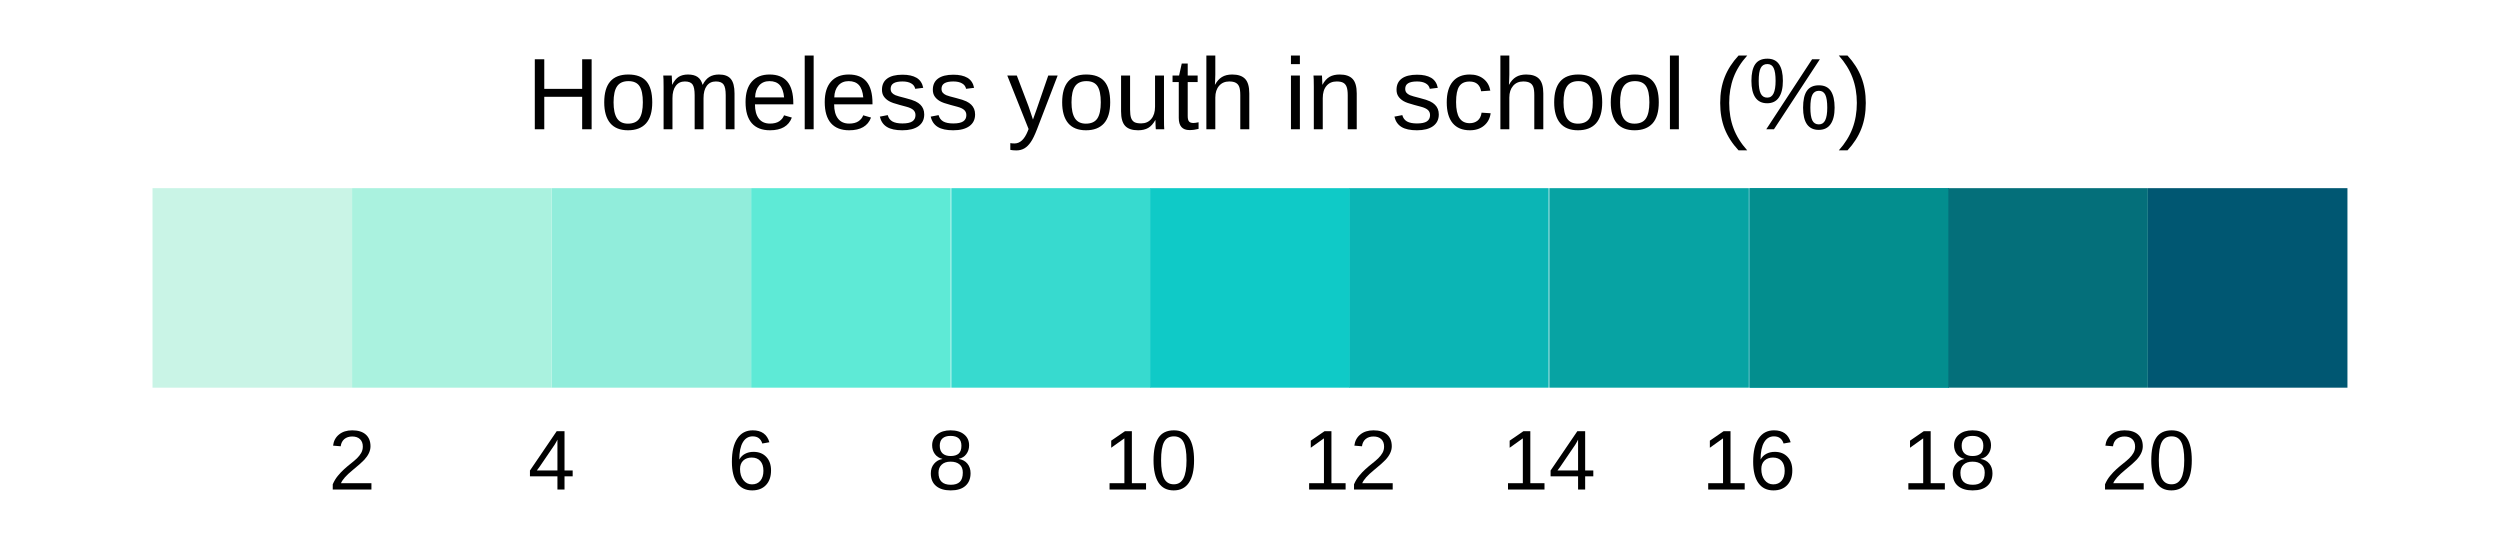
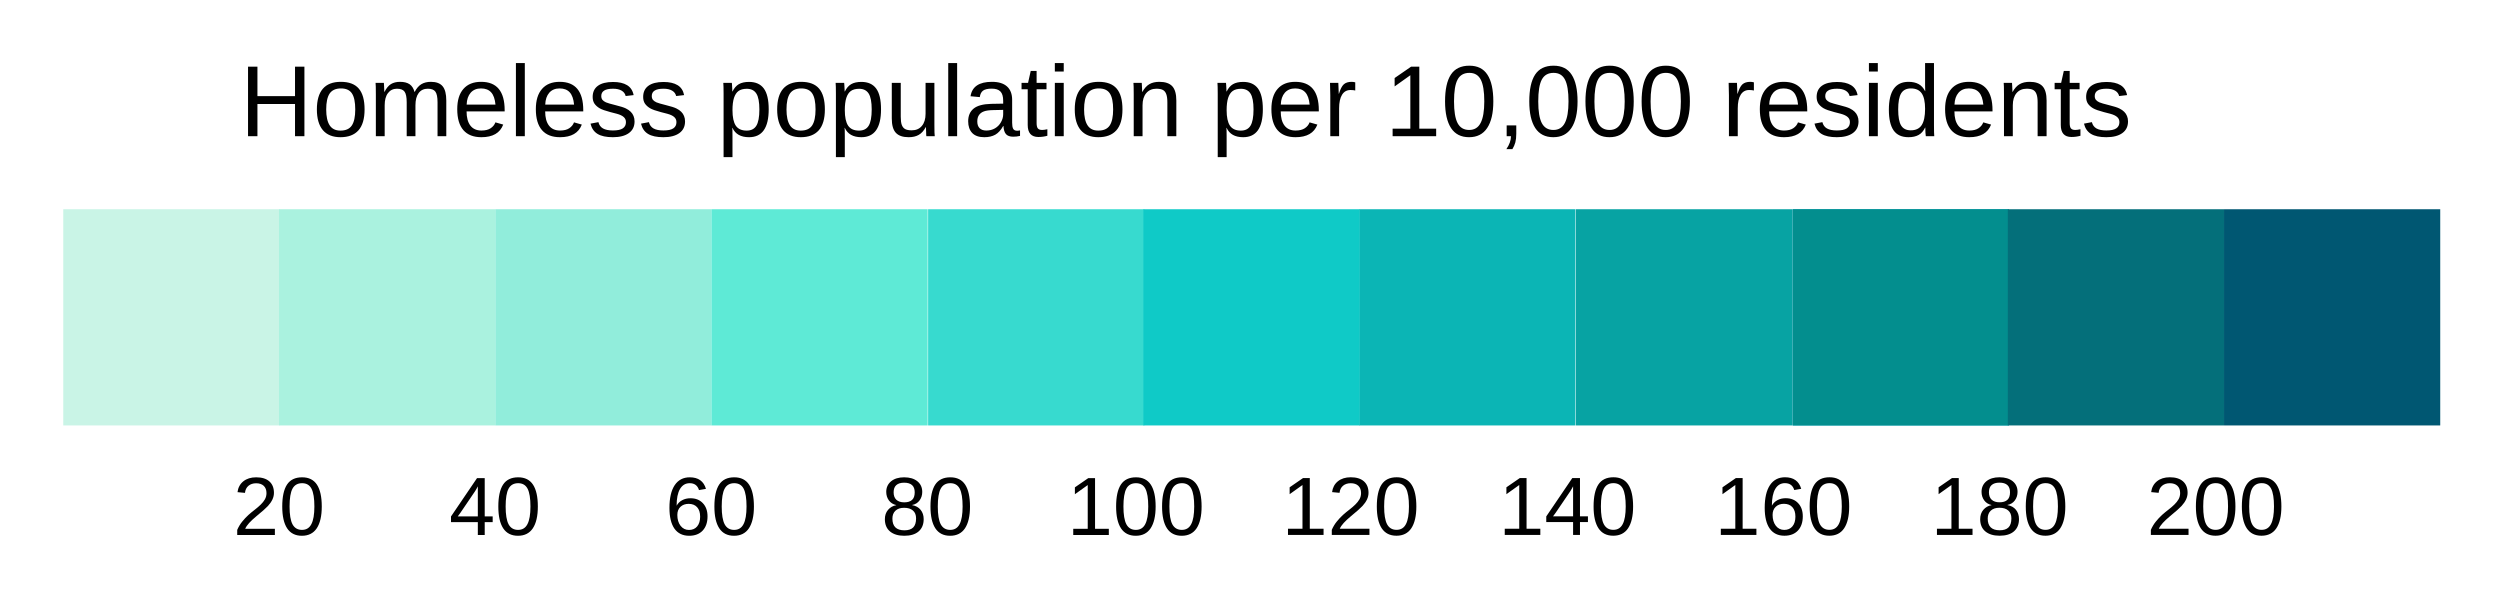
- <svg xmlns="http://www.w3.org/2000/svg" id="Layer_1" viewBox="0 0 589.79 131.89">
+ <svg xmlns="http://www.w3.org/2000/svg" id="Layer_1" viewBox="0 0 544.6 132.26">
  <defs>
-     <style>.cls-1{fill:#aaf2df;}.cls-2{fill:#91eddb;}.cls-3{fill:#5eead6;}.cls-4{fill:#038e8e;}.cls-5{font-family:Arial-BoldMT, Arial;font-size:24px;}.cls-6{fill:#00a4bf;}.cls-7{fill:#c9f4e6;}.cls-8{fill:#046f7a;}.cls-9{fill:#0fcac7;}.cls-10{fill:#07a3a3;}.cls-11{font-family:ArialMT, Arial;font-size:20px;}.cls-12{fill:#005772;}.cls-13{fill:#0bb5b5;}.cls-14{fill:#37dacf;}</style>
+     <style>.cls-1{font-family:ArialMT, Arial;font-size:18px;}.cls-1,.cls-2{isolation:isolate;}.cls-3{fill:#aaf2df;}.cls-4{fill:#91eddb;}.cls-5{fill:#5eead6;}.cls-6{fill:#038e8e;}.cls-7{fill:#00a4bf;}.cls-8{fill:#c9f4e6;}.cls-9{fill:#046f7a;}.cls-10{fill:#0fcac7;}.cls-11{fill:#07a3a3;}.cls-2{font-family:Arial-BoldMT, Arial;font-size:22px;}.cls-12{fill:#005772;}.cls-13{fill:#0bb5b5;}.cls-14{fill:#37dacf;}</style>
  </defs>
-   <text class="cls-5" transform="translate(124.2 30.5)">
-     <tspan x="0" y="0">Homeless youth in school (%)</tspan>
+   <text class="cls-2" transform="translate(52.22 29.67)">
+     <tspan x="0" y="0">Homeless population per 10,000 residents</tspan>
  </text>
-   <text class="cls-11" transform="translate(124.57 115.49)">
-     <tspan x="0" y="0">4</tspan>
-   </text>
-   <text class="cls-11" transform="translate(77.5 115.49)">
-     <tspan x="0" y="0">2</tspan>
-   </text>
-   <text class="cls-11" transform="translate(260.23 115.49)">
-     <tspan x="0" y="0">10</tspan>
-   </text>
-   <text class="cls-11" transform="translate(354.23 115.49)">
-     <tspan x="0" y="0">14</tspan>
-   </text>
-   <text class="cls-11" transform="translate(495.61 115.49)">
+   <rect class="cls-8" x="13.78" y="45.58" width="47.1" height="47.1" />
+   <rect class="cls-4" x="107.88" y="45.58" width="47.1" height="47.1" />
+   <rect class="cls-13" x="296.08" y="45.58" width="47.1" height="47.1" />
+   <rect class="cls-7" x="390.48" y="45.58" width="47.1" height="47.1" />
+   <rect class="cls-14" x="202.18" y="45.58" width="47.1" height="47.1" />
+   <rect class="cls-12" x="484.48" y="45.58" width="47.1" height="47.1" />
+   <rect class="cls-3" x="60.78" y="45.58" width="47.1" height="47.1" />
+   <rect class="cls-5" x="154.98" y="45.58" width="47.1" height="47.1" />
+   <rect class="cls-10" x="249.08" y="45.58" width="47.1" height="47.1" />
+   <rect class="cls-11" x="343.28" y="45.58" width="47.1" height="47.1" />
+   <rect class="cls-6" x="390.48" y="45.58" width="47.1" height="47.1" />
+   <rect class="cls-9" x="437.38" y="45.58" width="47.1" height="47.1" />
+   <text class="cls-1" transform="translate(50.77 116.54)">
    <tspan x="0" y="0">20</tspan>
  </text>
-   <rect class="cls-7" x="35.98" y="44.39" width="47.07" height="47.07" />
-   <rect class="cls-2" x="130.13" y="44.39" width="47.07" height="47.07" />
-   <rect class="cls-13" x="318.28" y="44.39" width="47.07" height="47.07" />
-   <rect class="cls-6" x="412.73" y="44.39" width="47.07" height="47.07" />
-   <rect class="cls-14" x="224.43" y="44.39" width="47.07" height="47.07" />
-   <rect class="cls-12" x="506.73" y="44.39" width="47.07" height="47.07" />
-   <rect class="cls-1" x="83.06" y="44.39" width="47.07" height="47.07" />
-   <rect class="cls-3" x="177.21" y="44.39" width="47.07" height="47.07" />
-   <rect class="cls-9" x="271.36" y="44.39" width="47.07" height="47.07" />
-   <rect class="cls-10" x="365.51" y="44.39" width="47.07" height="47.07" />
-   <rect class="cls-4" x="412.73" y="44.39" width="47.07" height="47.07" />
-   <text class="cls-11" transform="translate(171.65 115.49)">
-     <tspan x="0" y="0">6</tspan>
+   <text class="cls-1" transform="translate(97.84 116.54)">
+     <tspan x="0" y="0">40</tspan>
  </text>
-   <text class="cls-11" transform="translate(218.72 115.49)">
-     <tspan x="0" y="0">8</tspan>
+   <text class="cls-1" transform="translate(144.91 116.54)">
+     <tspan x="0" y="0">60</tspan>
  </text>
-   <text class="cls-11" transform="translate(307.31 115.49)">
-     <tspan x="0" y="0">12</tspan>
+   <text class="cls-1" transform="translate(191.98 116.54)">
+     <tspan x="0" y="0">80</tspan>
  </text>
-   <text class="cls-11" transform="translate(401.46 115.49)">
-     <tspan x="0" y="0">16</tspan>
+   <text class="cls-1" transform="translate(232.42 116.54)">
+     <tspan x="0" y="0">100</tspan>
  </text>
-   <text class="cls-11" transform="translate(448.68 115.49)">
-     <tspan x="0" y="0">18</tspan>
+   <text class="cls-1" transform="translate(279.2 116.53)">
+     <tspan x="0" y="0">120</tspan>
  </text>
-   <rect class="cls-8" x="459.65" y="44.39" width="47.07" height="47.07" />
+   <text class="cls-1" transform="translate(326.42 116.53)">
+     <tspan x="0" y="0">140</tspan>
+   </text>
+   <text class="cls-1" transform="translate(373.49 116.53)">
+     <tspan x="0" y="0">160</tspan>
+   </text>
+   <text class="cls-1" transform="translate(420.57 116.53)">
+     <tspan x="0" y="0">180</tspan>
+   </text>
+   <text class="cls-1" transform="translate(467.64 116.53)">
+     <tspan x="0" y="0">200</tspan>
+   </text>
</svg>
